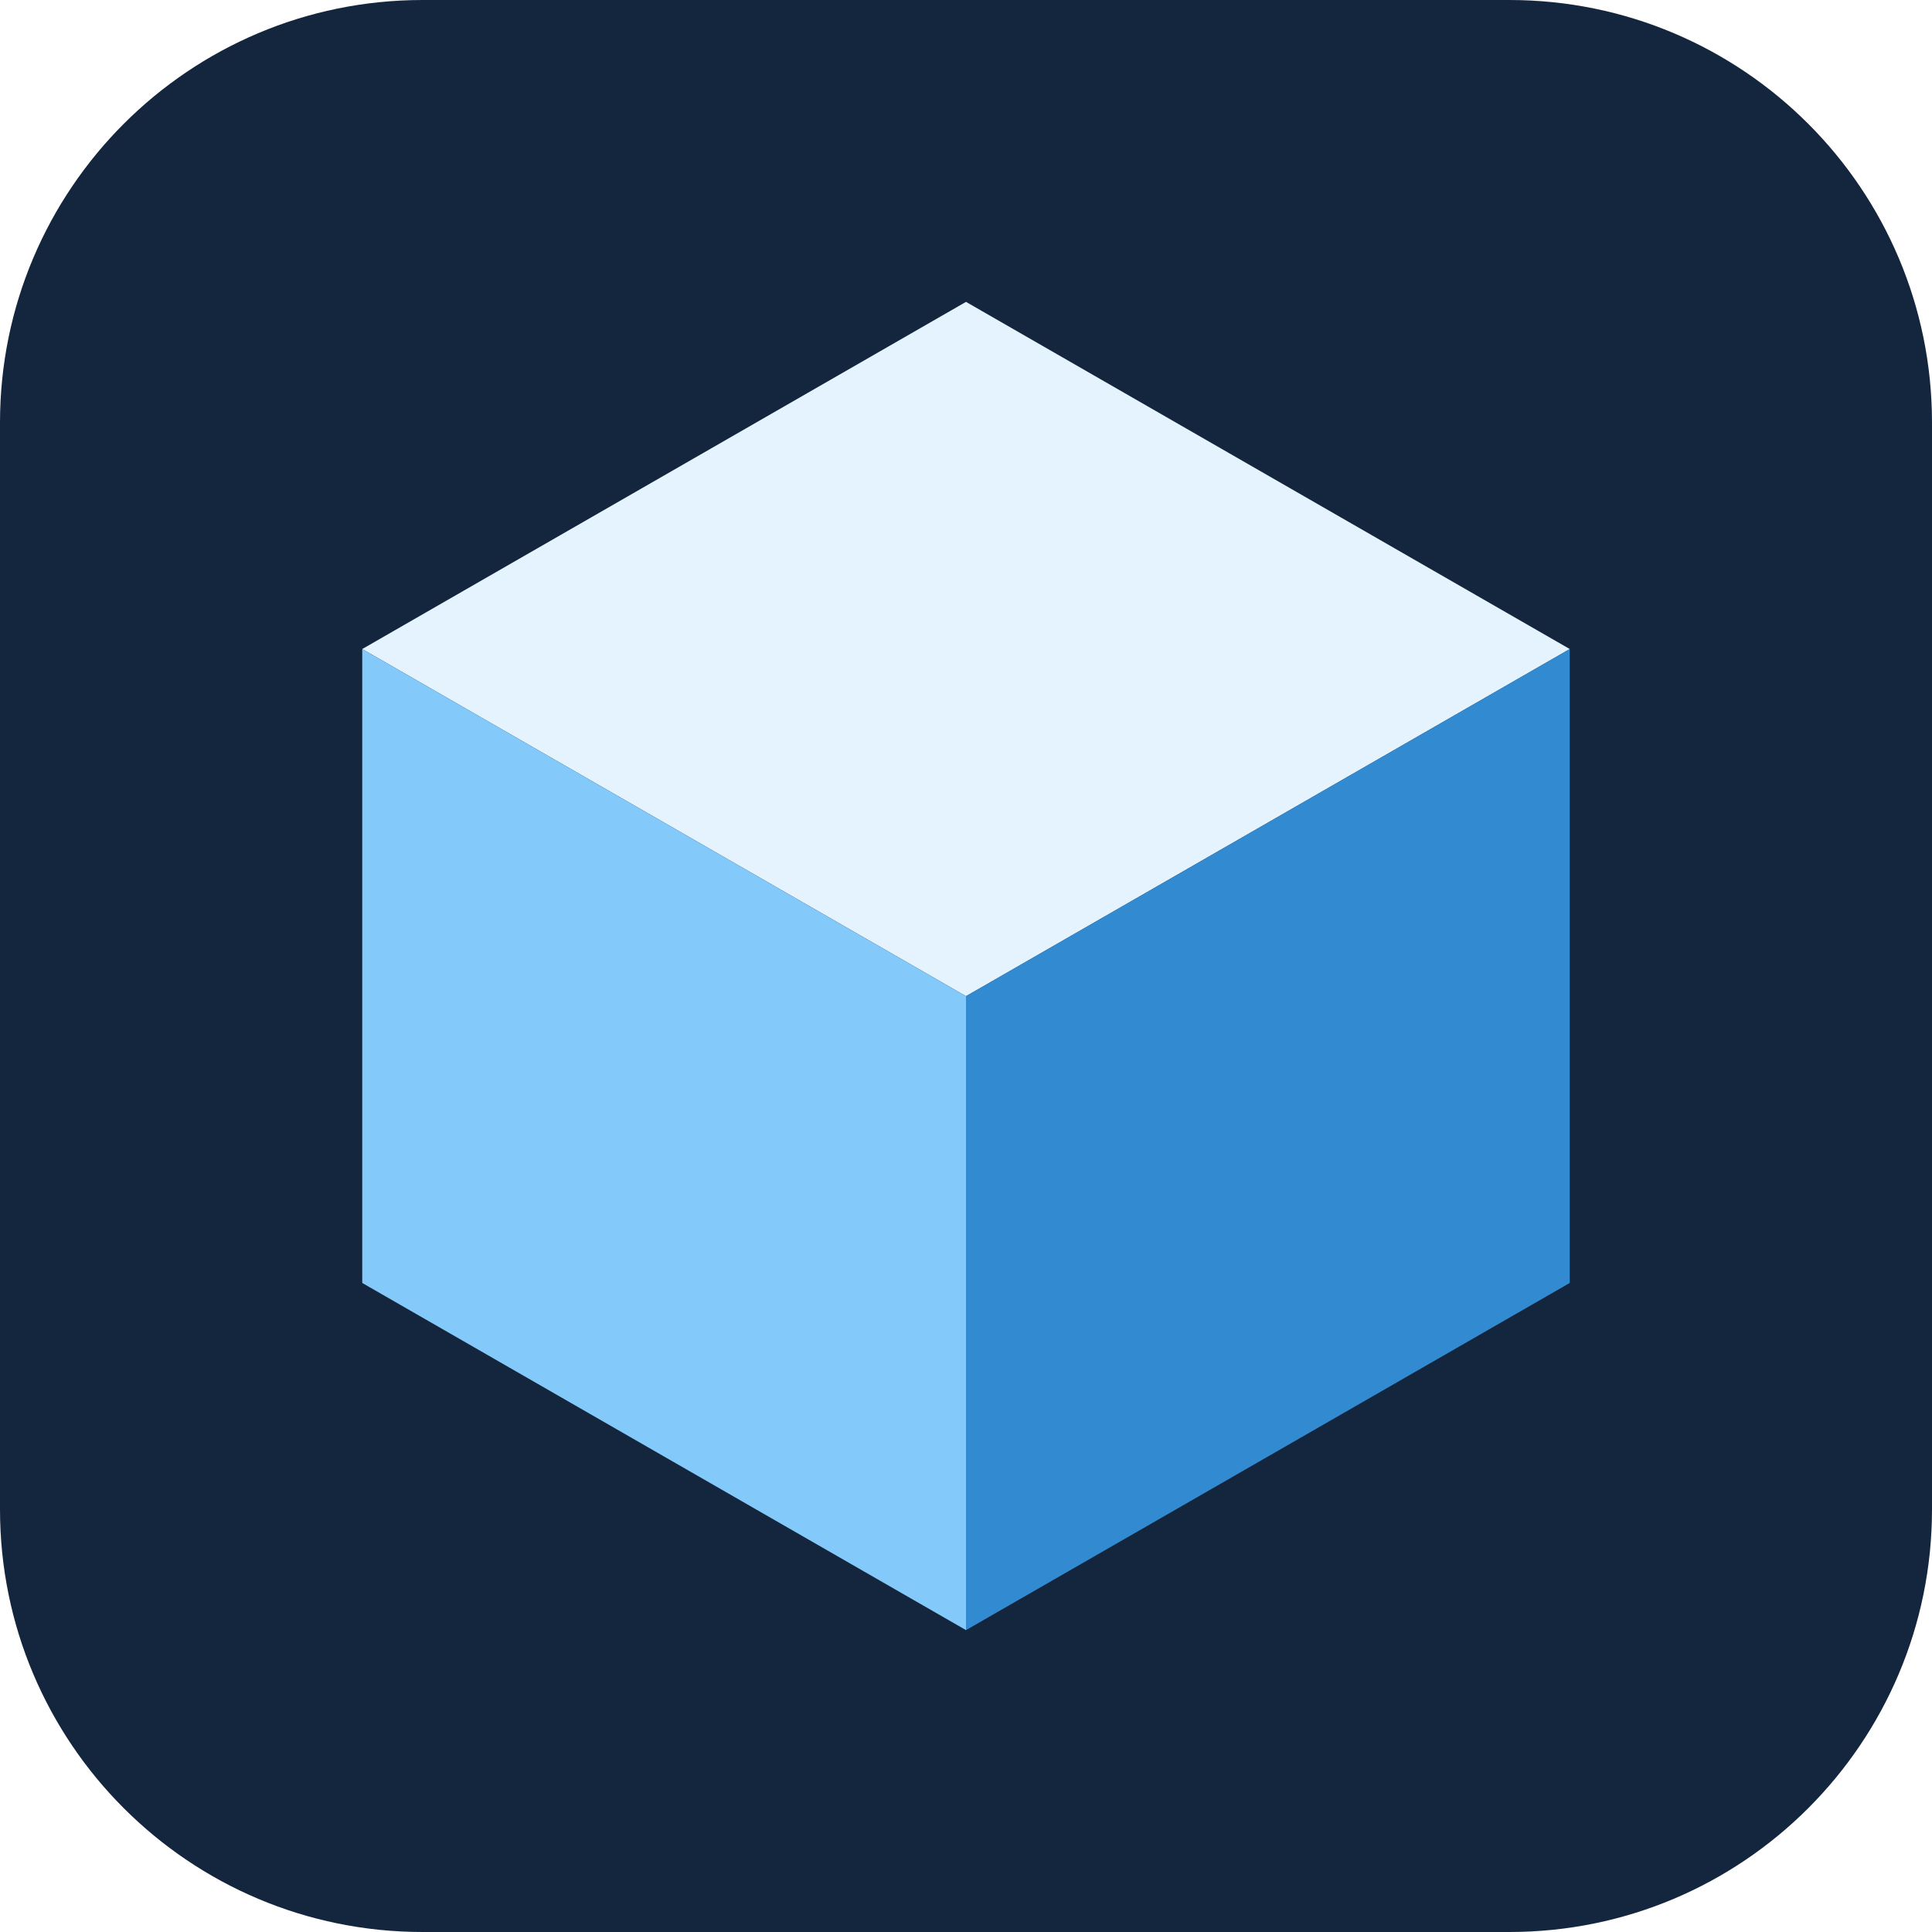
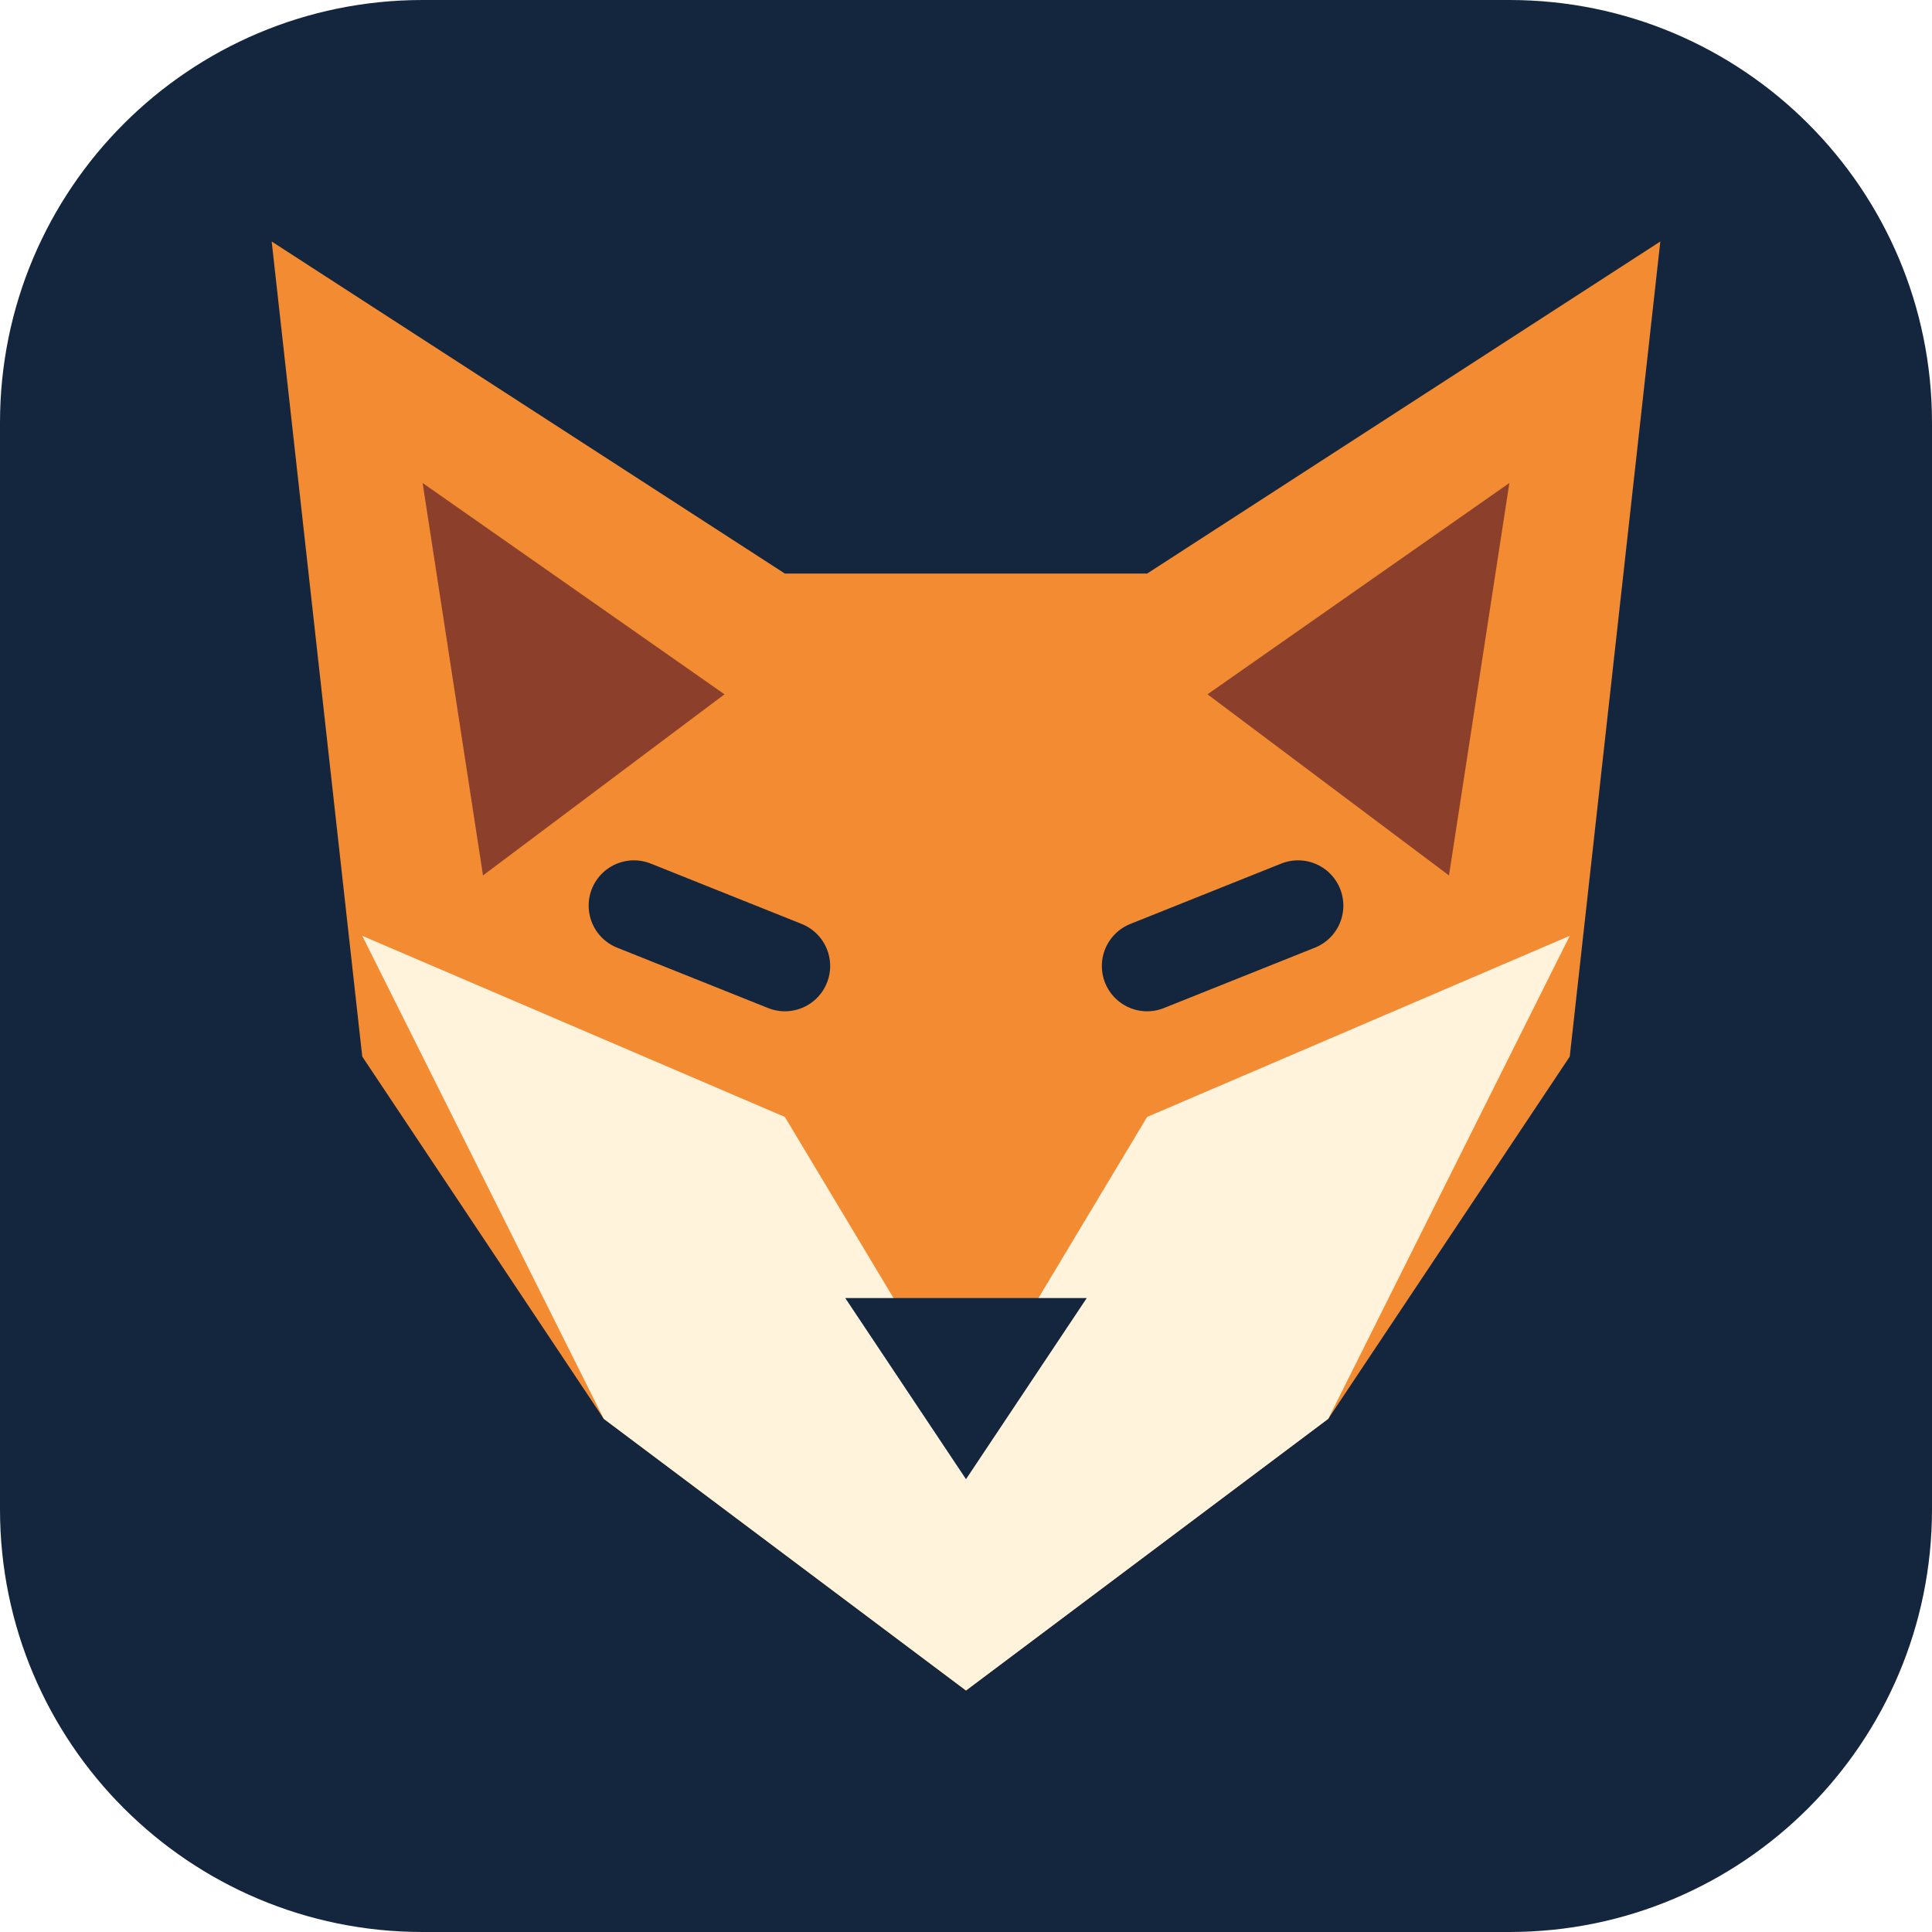
<svg xmlns="http://www.w3.org/2000/svg" width="64" height="64" viewBox="0 0 64 64">
  <rect width="64" height="64" rx="14" fill="#14263d" />
-   <path d="M32 10 52 21.5 32 33 12 21.5Z" fill="#e5f3ff" />
-   <path d="M12 21.5 32 33v21L12 42.5Z" fill="#83c9fa" />
-   <path d="m32 33 20-11.5v21L32 54Z" fill="#328bd1" />
+   <path d="m9 8 17 11h12L55 8l-3 27-8 12-12 9-12-9-8-12Z" fill="#f28b32" />
+   <path d="m14 16 10 7-8 6Zm36 0-10 7 8 6Z" fill="#8c402b" />
+   <path d="m12 31 14 6 6 10 6-10 14-6-8 16-12 9-12-9Z" fill="#fff3dc" />
+   <path d="m21 30 5 2m12 0 5-2" fill="none" stroke="#14263d" stroke-width="3" stroke-linecap="round" />
+   <path d="M28 43h8l-4 6Z" fill="#14263d" />
</svg>
